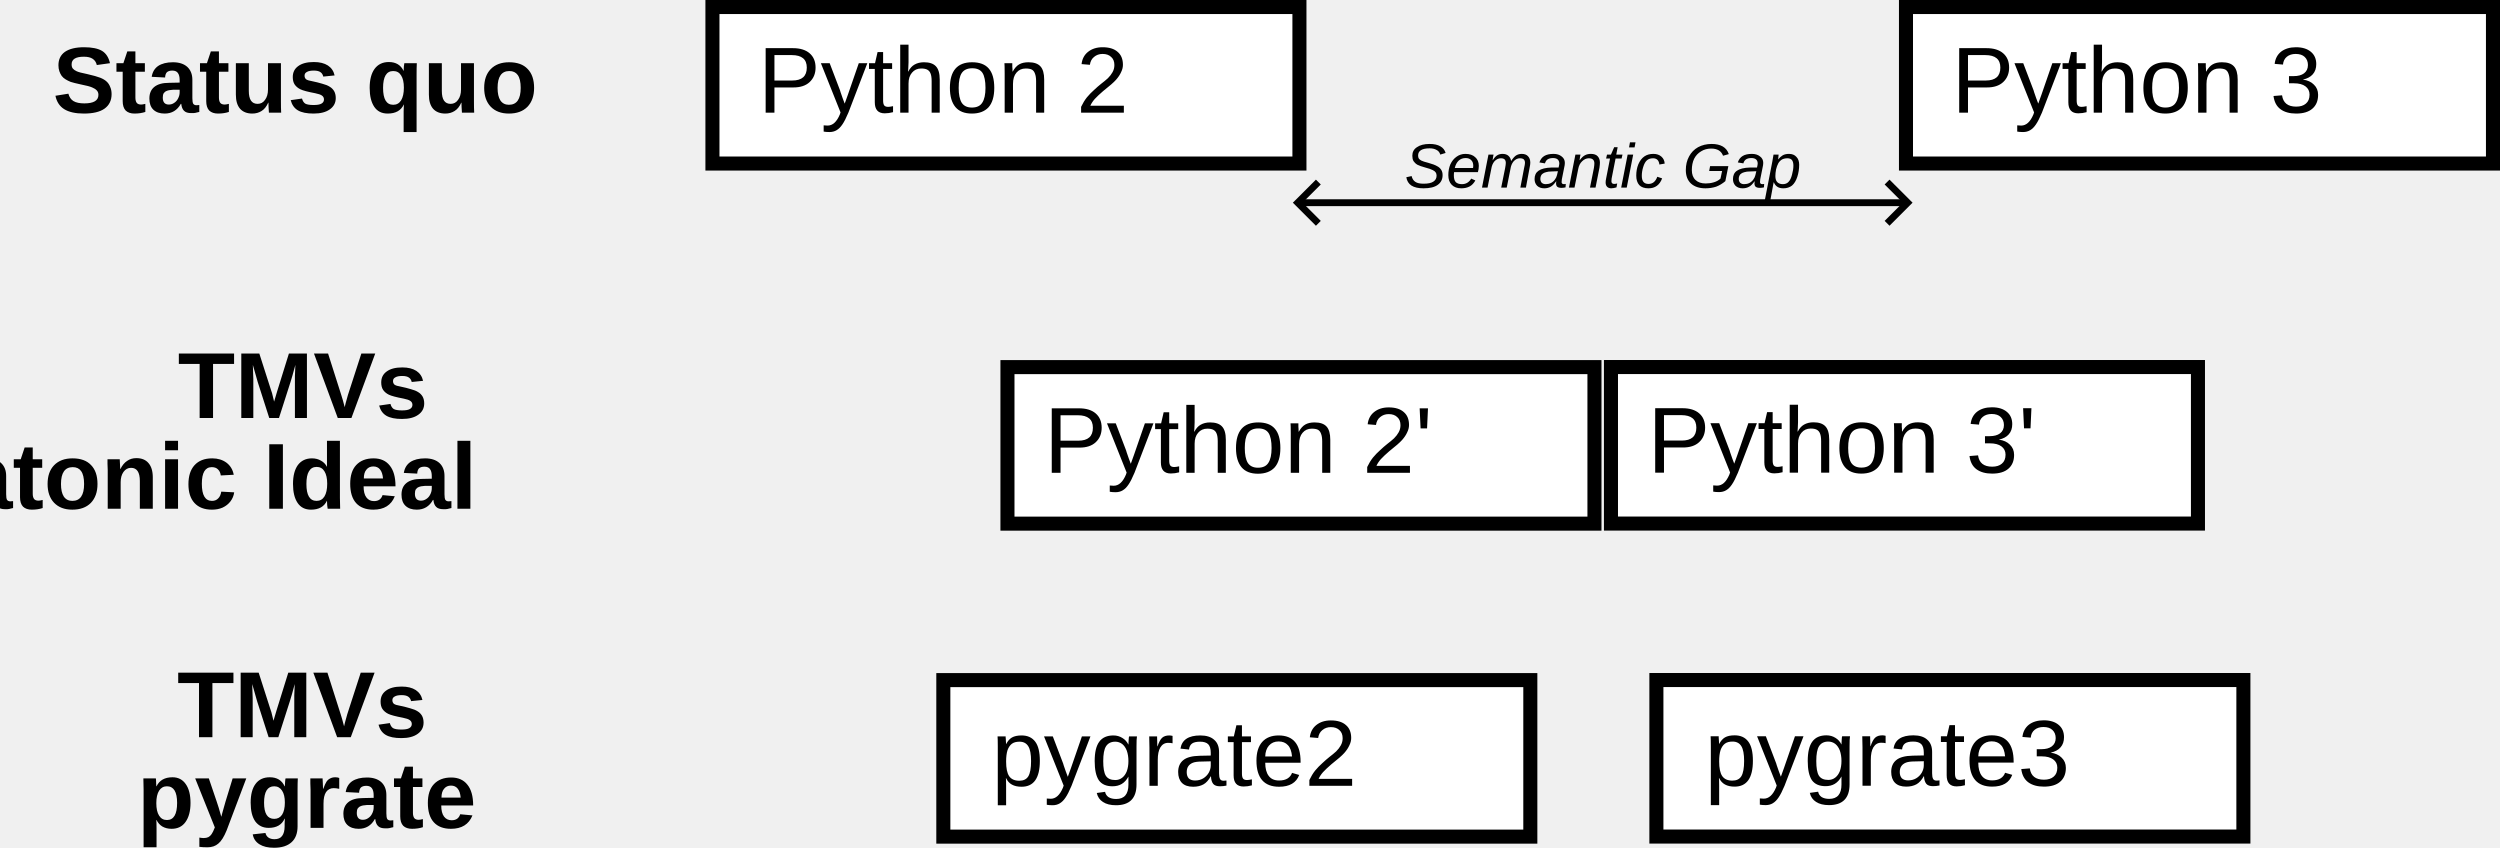
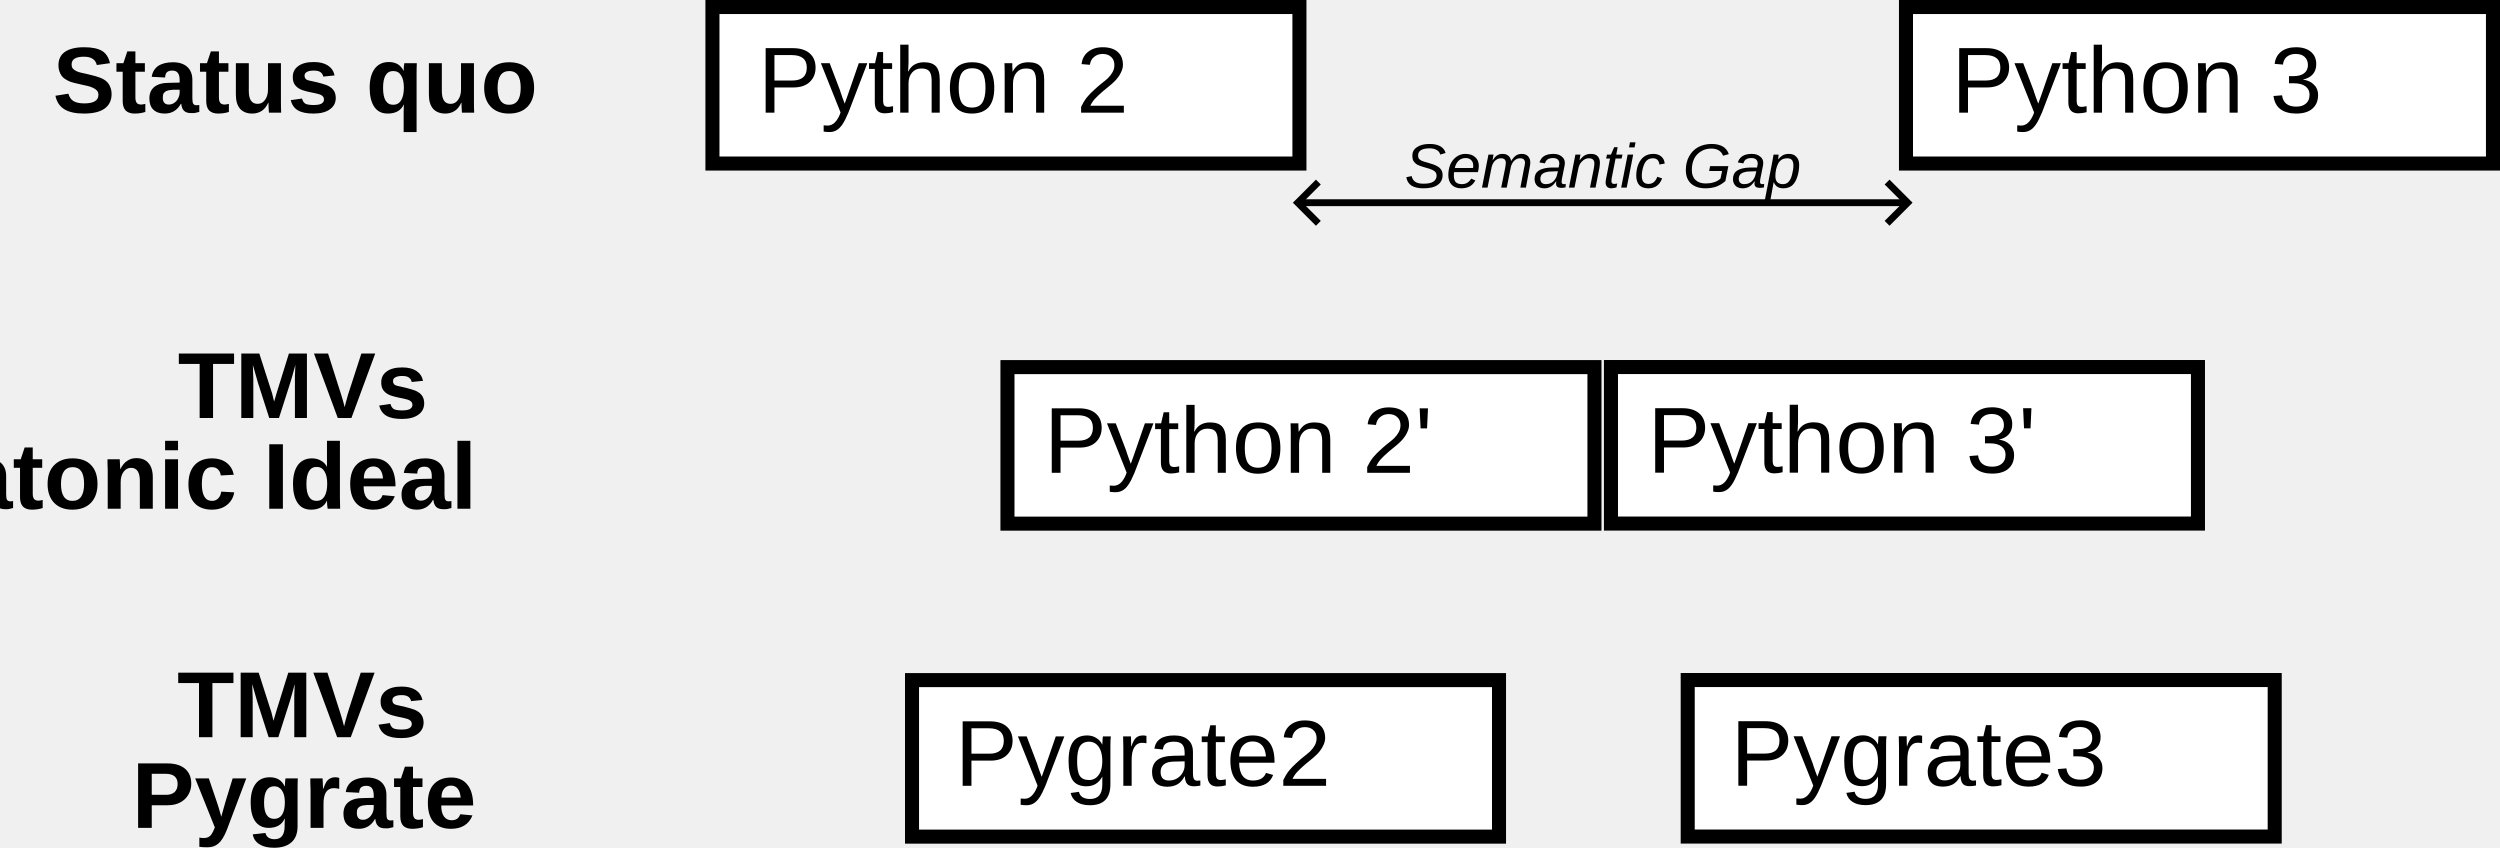
<svg xmlns="http://www.w3.org/2000/svg" width="169.031mm" height="57.321mm" viewBox="0 0 169.031 57.321" version="1.1" id="svg5">
  <defs id="defs2">
    <marker style="overflow:visible" id="marker1674" refX="0" refY="0" orient="auto-start-reverse" markerWidth="4.061" markerHeight="6.707" viewBox="0 0 4.061 6.707" preserveAspectRatio="xMidYMid">
      <path style="fill:none;stroke:context-stroke;stroke-width:1;stroke-linecap:butt" d="M 3,-3 0,0 3,3" id="path1672" transform="rotate(180,0.125,0)" />
    </marker>
    <marker style="overflow:visible" id="Arrow1" refX="0" refY="0" orient="auto-start-reverse" markerWidth="4.061" markerHeight="6.707" viewBox="0 0 4.061 6.707" preserveAspectRatio="xMidYMid">
      <path style="fill:none;stroke:context-stroke;stroke-width:1;stroke-linecap:butt" d="M 3,-3 0,0 3,3" id="path5057" transform="rotate(180,0.125,0)" />
    </marker>
  </defs>
  <g id="layer1" transform="translate(4.513942,-150.3375)">
    <rect style="fill:#ffffff;stroke:#000000;stroke-width:0.95;stroke-dasharray:none" id="rect283" width="39.688" height="10.583" x="43.656" y="150.812" />
    <text xml:space="preserve" style="font-size:6.35px;line-height:1.25;font-family:sans-serif;text-align:center;text-anchor:middle;stroke-width:0.265" x="63.399" y="157.956" id="text339">
      <tspan id="tspan337" style="font-style:normal;font-variant:normal;font-weight:normal;font-stretch:normal;font-size:6.35px;font-family:'Liberation Sans';-inkscape-font-specification:'Liberation Sans';text-align:center;text-anchor:middle;stroke-width:0.265" x="63.399" y="157.956">Python 2</tspan>
    </text>
    <text xml:space="preserve" style="font-size:6.35px;line-height:1.25;font-family:sans-serif;text-align:center;text-anchor:middle;stroke-width:0.265" x="19.579" y="157.956" id="text339-9">
      <tspan id="tspan337-9" style="font-style:normal;font-variant:normal;font-weight:bold;font-stretch:normal;font-size:6.35px;font-family:'Liberation Sans';-inkscape-font-specification:'Liberation Sans Bold';text-align:center;text-anchor:middle;stroke-width:0.265" x="19.579" y="157.956">Status quo</tspan>
    </text>
    <text xml:space="preserve" style="font-size:6.35px;line-height:0.95;font-family:sans-serif;text-align:end;text-anchor:end;stroke-width:0.265" x="35.995" y="178.599" id="text339-9-1">
      <tspan style="font-style:normal;font-variant:normal;font-weight:bold;font-stretch:normal;font-size:6.35px;font-family:'Liberation Sans';-inkscape-font-specification:'Liberation Sans Bold';text-align:end;text-anchor:end;stroke-width:0.265" x="35.995" y="178.599" id="tspan3007">TMVs</tspan>
      <tspan style="font-style:normal;font-variant:normal;font-weight:bold;font-stretch:normal;font-size:6.35px;font-family:'Liberation Sans';-inkscape-font-specification:'Liberation Sans Bold';text-align:end;text-anchor:end;stroke-width:0.265" x="35.995" y="184.733" id="tspan3021">Platonic Ideal</tspan>
    </text>
    <text xml:space="preserve" style="font-size:6.35px;line-height:0.95;font-family:sans-serif;text-align:end;text-anchor:end;stroke-width:0.265" x="35.952" y="200.179" id="text339-9-1-8">
      <tspan style="font-style:normal;font-variant:normal;font-weight:bold;font-stretch:normal;font-size:6.35px;font-family:'Liberation Sans';-inkscape-font-specification:'Liberation Sans Bold';text-align:end;text-anchor:end;stroke-width:0.265" x="35.952" y="200.179" id="tspan3007-7">TMVs</tspan>
-       <tspan style="font-style:normal;font-variant:normal;font-weight:bold;font-stretch:normal;font-size:6.35px;font-family:'Liberation Sans';-inkscape-font-specification:'Liberation Sans Bold';text-align:end;text-anchor:end;stroke-width:0.265" x="35.952" y="206.313" id="tspan3021-5">pygrate</tspan>
+       <tspan style="font-style:normal;font-variant:normal;font-weight:bold;font-stretch:normal;font-size:6.35px;font-family:'Liberation Sans';-inkscape-font-specification:'Liberation Sans Bold';text-align:end;text-anchor:end;stroke-width:0.265" x="35.952" y="206.313" id="tspan3021-5">Pygrate</tspan>
    </text>
    <rect style="fill:#ffffff;stroke:#000000;stroke-width:0.95;stroke-dasharray:none" id="rect283-3" width="39.688" height="10.583" x="124.354" y="150.812" />
    <text xml:space="preserve" style="font-size:6.35px;line-height:1.25;font-family:sans-serif;text-align:center;text-anchor:middle;stroke-width:0.265" x="144.097" y="157.956" id="text339-0">
      <tspan id="tspan337-8" style="font-style:normal;font-variant:normal;font-weight:normal;font-stretch:normal;font-size:6.35px;font-family:'Liberation Sans';-inkscape-font-specification:'Liberation Sans';text-align:center;text-anchor:middle;stroke-width:0.265" x="144.097" y="157.956">Python 3</tspan>
    </text>
    <rect style="fill:#ffffff;stroke:#000000;stroke-width:0.95;stroke-dasharray:none" id="rect283-7" width="39.688" height="10.583" x="63.603" y="175.159" />
    <text xml:space="preserve" style="font-size:6.35px;line-height:1.25;font-family:sans-serif;text-align:center;text-anchor:middle;stroke-width:0.265" x="83.346" y="182.303" id="text339-6">
      <tspan id="tspan337-7" style="font-style:normal;font-variant:normal;font-weight:normal;font-stretch:normal;font-size:6.35px;font-family:'Liberation Sans';-inkscape-font-specification:'Liberation Sans';text-align:center;text-anchor:middle;stroke-width:0.265" x="83.346" y="182.303">Python 2'</tspan>
    </text>
    <rect style="fill:#ffffff;stroke:#000000;stroke-width:0.95;stroke-dasharray:none" id="rect283-3-2" width="39.688" height="10.583" x="104.407" y="175.154" />
    <text xml:space="preserve" style="font-size:6.35px;line-height:1.25;font-family:sans-serif;text-align:center;text-anchor:middle;stroke-width:0.265" x="124.15" y="182.298" id="text339-0-2">
      <tspan id="tspan337-8-6" style="font-style:normal;font-variant:normal;font-weight:normal;font-stretch:normal;font-size:6.35px;font-family:'Liberation Sans';-inkscape-font-specification:'Liberation Sans';text-align:center;text-anchor:middle;stroke-width:0.265" x="124.15" y="182.298">Python 3'</tspan>
    </text>
-     <rect style="fill:#ffffff;stroke:#000000;stroke-width:0.95;stroke-dasharray:none" id="rect283-7-6" width="39.688" height="10.583" x="59.267" y="196.321" />
-     <text xml:space="preserve" style="font-size:6.35px;line-height:1.25;font-family:sans-serif;text-align:center;text-anchor:middle;stroke-width:0.265" x="79.01" y="203.465" id="text339-6-1">
-       <tspan id="tspan337-7-8" style="font-style:normal;font-variant:normal;font-weight:normal;font-stretch:normal;font-size:6.35px;font-family:'Liberation Sans';-inkscape-font-specification:'Liberation Sans';text-align:center;text-anchor:middle;stroke-width:0.265" x="79.01" y="203.465">pygrate2</tspan>
+     <rect style="fill:#ffffff;stroke:#000000;stroke-width:0.95;stroke-dasharray:none" id="rect283-7-6" width="39.688" height="10.583" x="57.15" y="196.321" />
+     <text xml:space="preserve" style="font-size:6.35px;line-height:1.25;font-family:sans-serif;text-align:center;text-anchor:middle;stroke-width:0.265" x="76.893" y="203.465" id="text339-6-1">
+       <tspan id="tspan337-7-8" style="font-style:normal;font-variant:normal;font-weight:normal;font-stretch:normal;font-size:6.35px;font-family:'Liberation Sans';-inkscape-font-specification:'Liberation Sans';text-align:center;text-anchor:middle;stroke-width:0.265" x="76.893" y="203.465">Pygrate2</tspan>
    </text>
-     <rect style="fill:#ffffff;stroke:#000000;stroke-width:0.95;stroke-dasharray:none" id="rect283-3-2-2" width="39.688" height="10.583" x="107.479" y="196.316" />
-     <text xml:space="preserve" style="font-size:6.35px;line-height:1.25;font-family:sans-serif;text-align:center;text-anchor:middle;stroke-width:0.265" x="127.222" y="203.459" id="text339-0-2-9">
-       <tspan id="tspan337-8-6-6" style="font-style:normal;font-variant:normal;font-weight:normal;font-stretch:normal;font-size:6.35px;font-family:'Liberation Sans';-inkscape-font-specification:'Liberation Sans';text-align:center;text-anchor:middle;stroke-width:0.265" x="127.222" y="203.459">pygrate3</tspan>
+     <rect style="fill:#ffffff;stroke:#000000;stroke-width:0.95;stroke-dasharray:none" id="rect283-3-2-2" width="39.688" height="10.583" x="109.596" y="196.316" />
+     <text xml:space="preserve" style="font-size:6.35px;line-height:1.25;font-family:sans-serif;text-align:center;text-anchor:middle;stroke-width:0.265" x="129.339" y="203.459" id="text339-0-2-9">
+       <tspan id="tspan337-8-6-6" style="font-style:normal;font-variant:normal;font-weight:normal;font-stretch:normal;font-size:6.35px;font-family:'Liberation Sans';-inkscape-font-specification:'Liberation Sans';text-align:center;text-anchor:middle;stroke-width:0.265" x="129.339" y="203.459">Pygrate3</tspan>
    </text>
    <path style="fill:none;stroke:#000000;stroke-width:0.465;stroke-linecap:butt;stroke-linejoin:miter;stroke-dasharray:none;stroke-opacity:1;marker-start:url(#Arrow1);marker-end:url(#marker1674)" d="m 83.344,164.042 c 25.135,1e-5 29.104,1e-5 41.01,0" id="path585" />
    <text xml:space="preserve" style="font-size:4.233px;line-height:1.25;font-family:sans-serif;stroke-width:0.265" x="90.445" y="163.025" id="text1750">
      <tspan id="tspan1748" style="font-style:italic;font-variant:normal;font-weight:normal;font-stretch:normal;font-family:'Liberation Sans';-inkscape-font-specification:'Liberation Sans Italic';stroke-width:0.265" x="90.445" y="163.025">Semantic Gap</tspan>
    </text>
  </g>
</svg>
